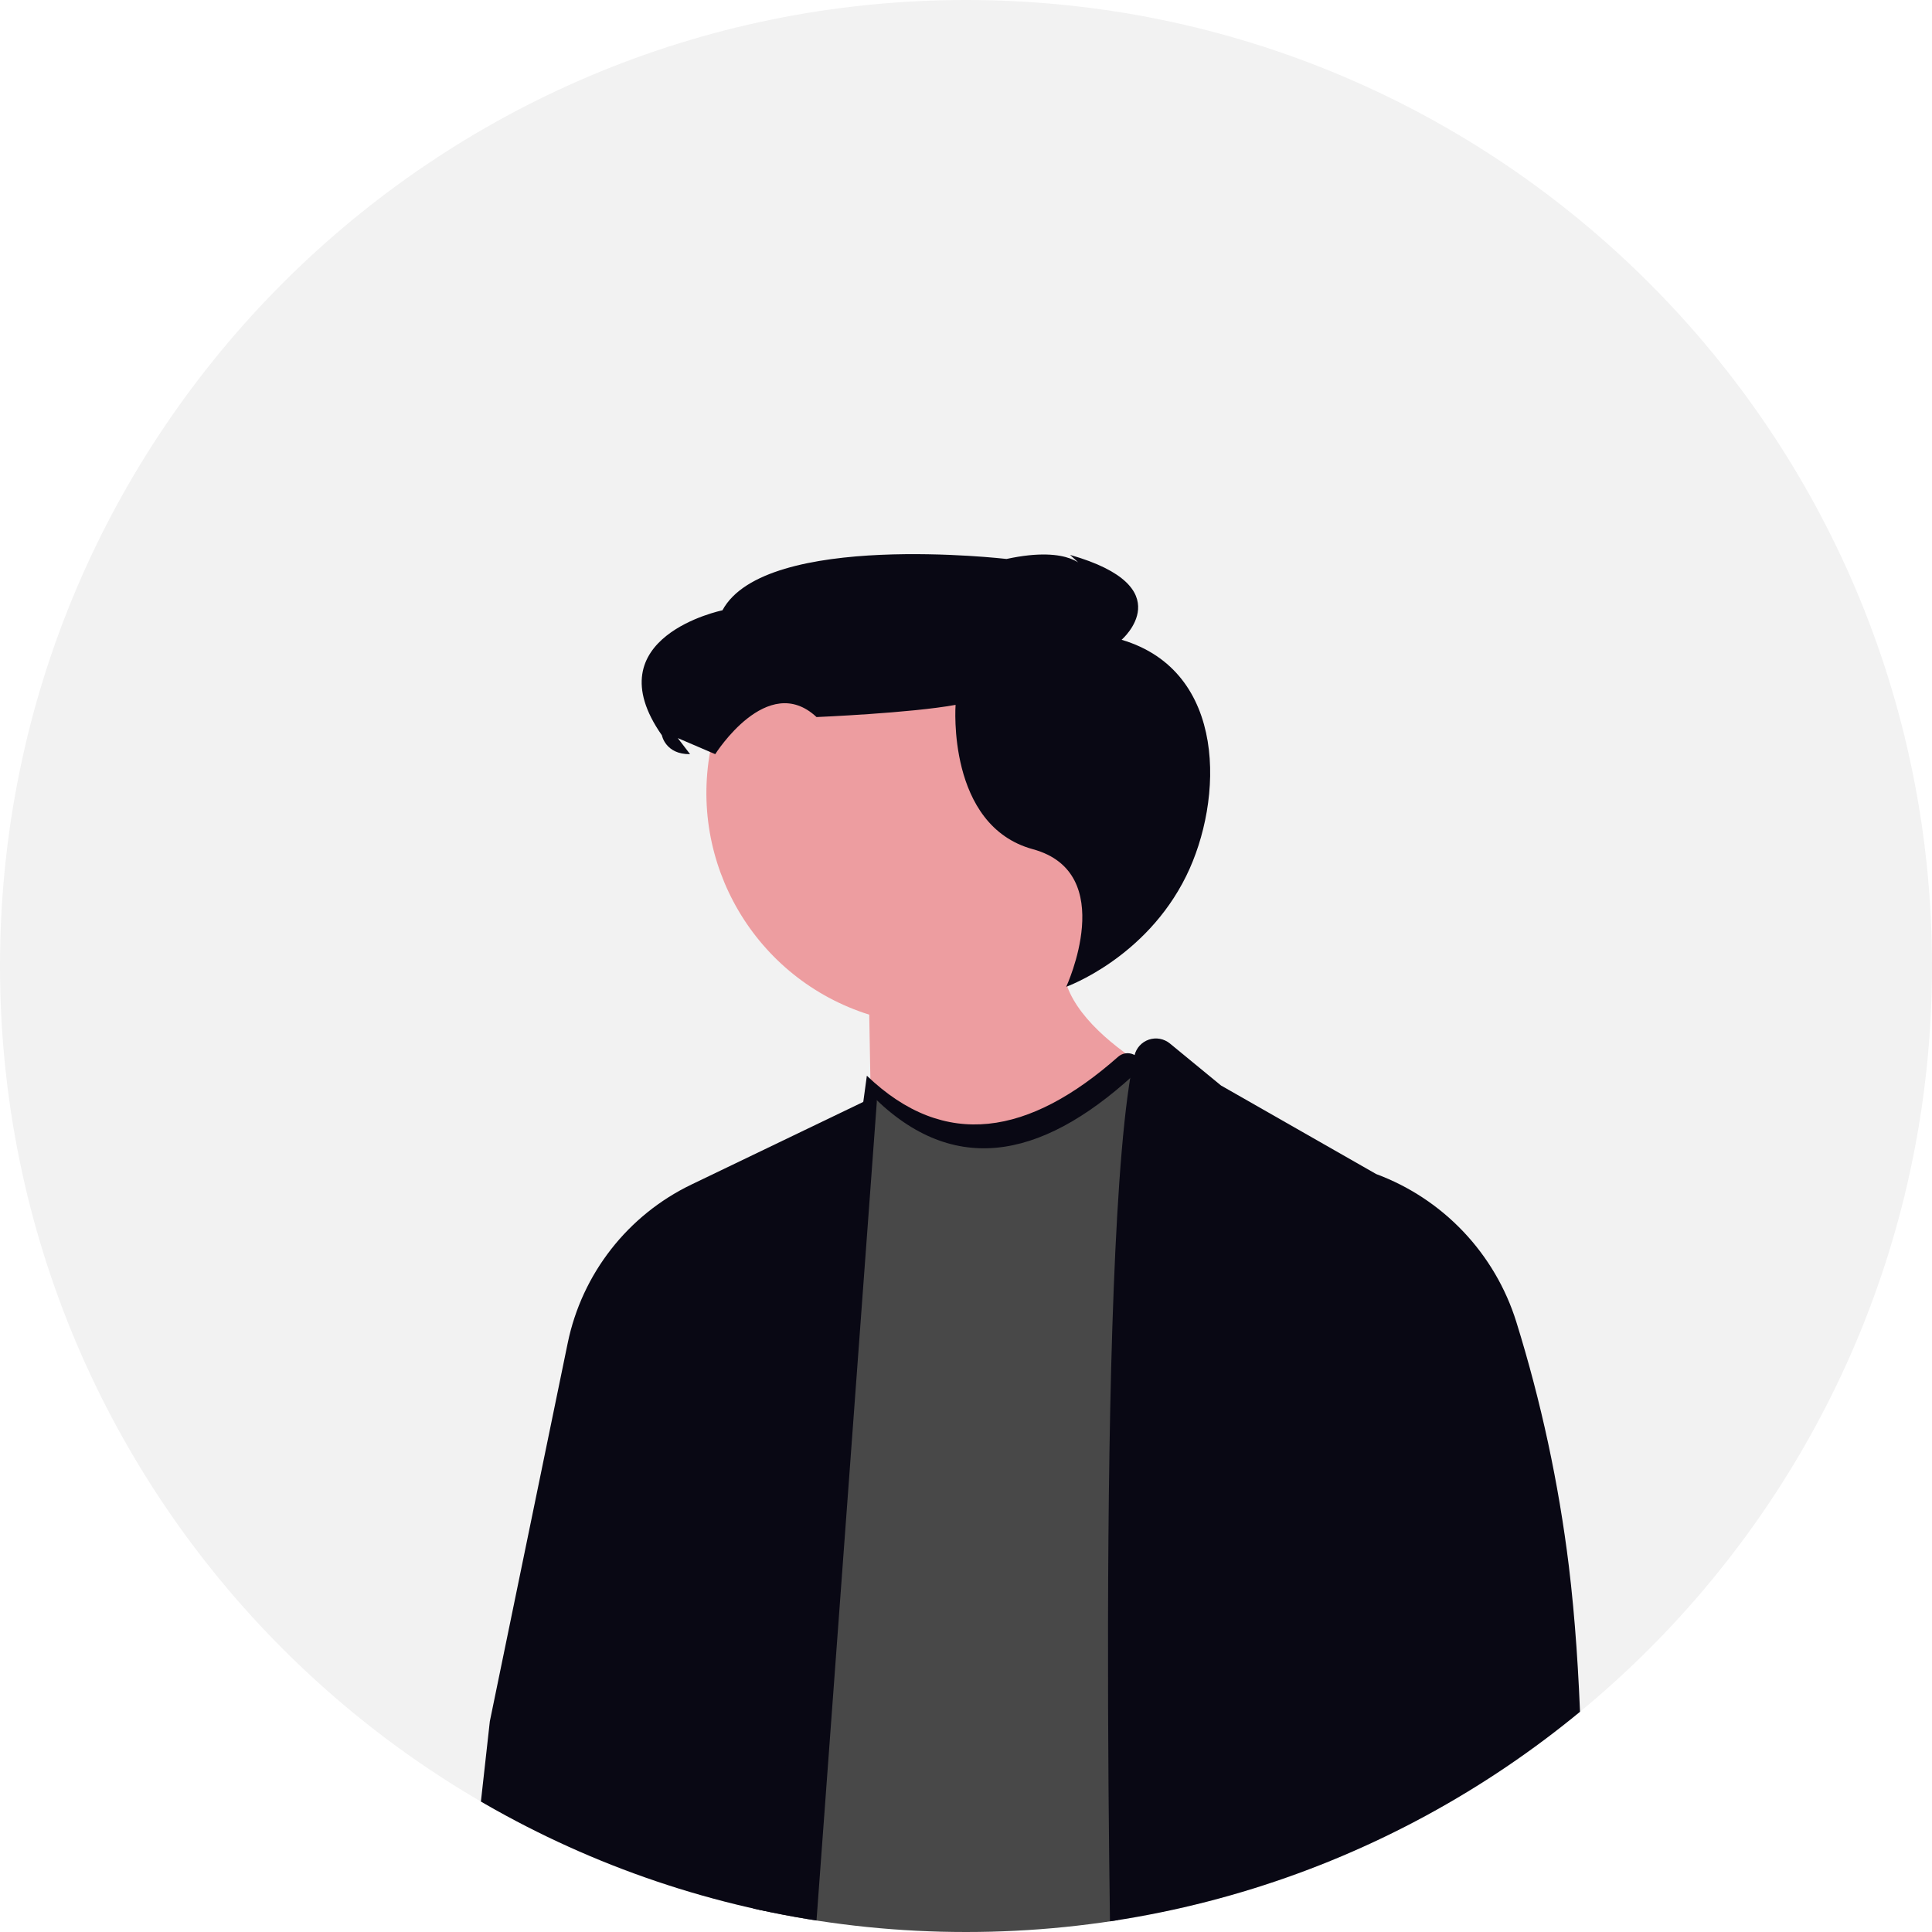
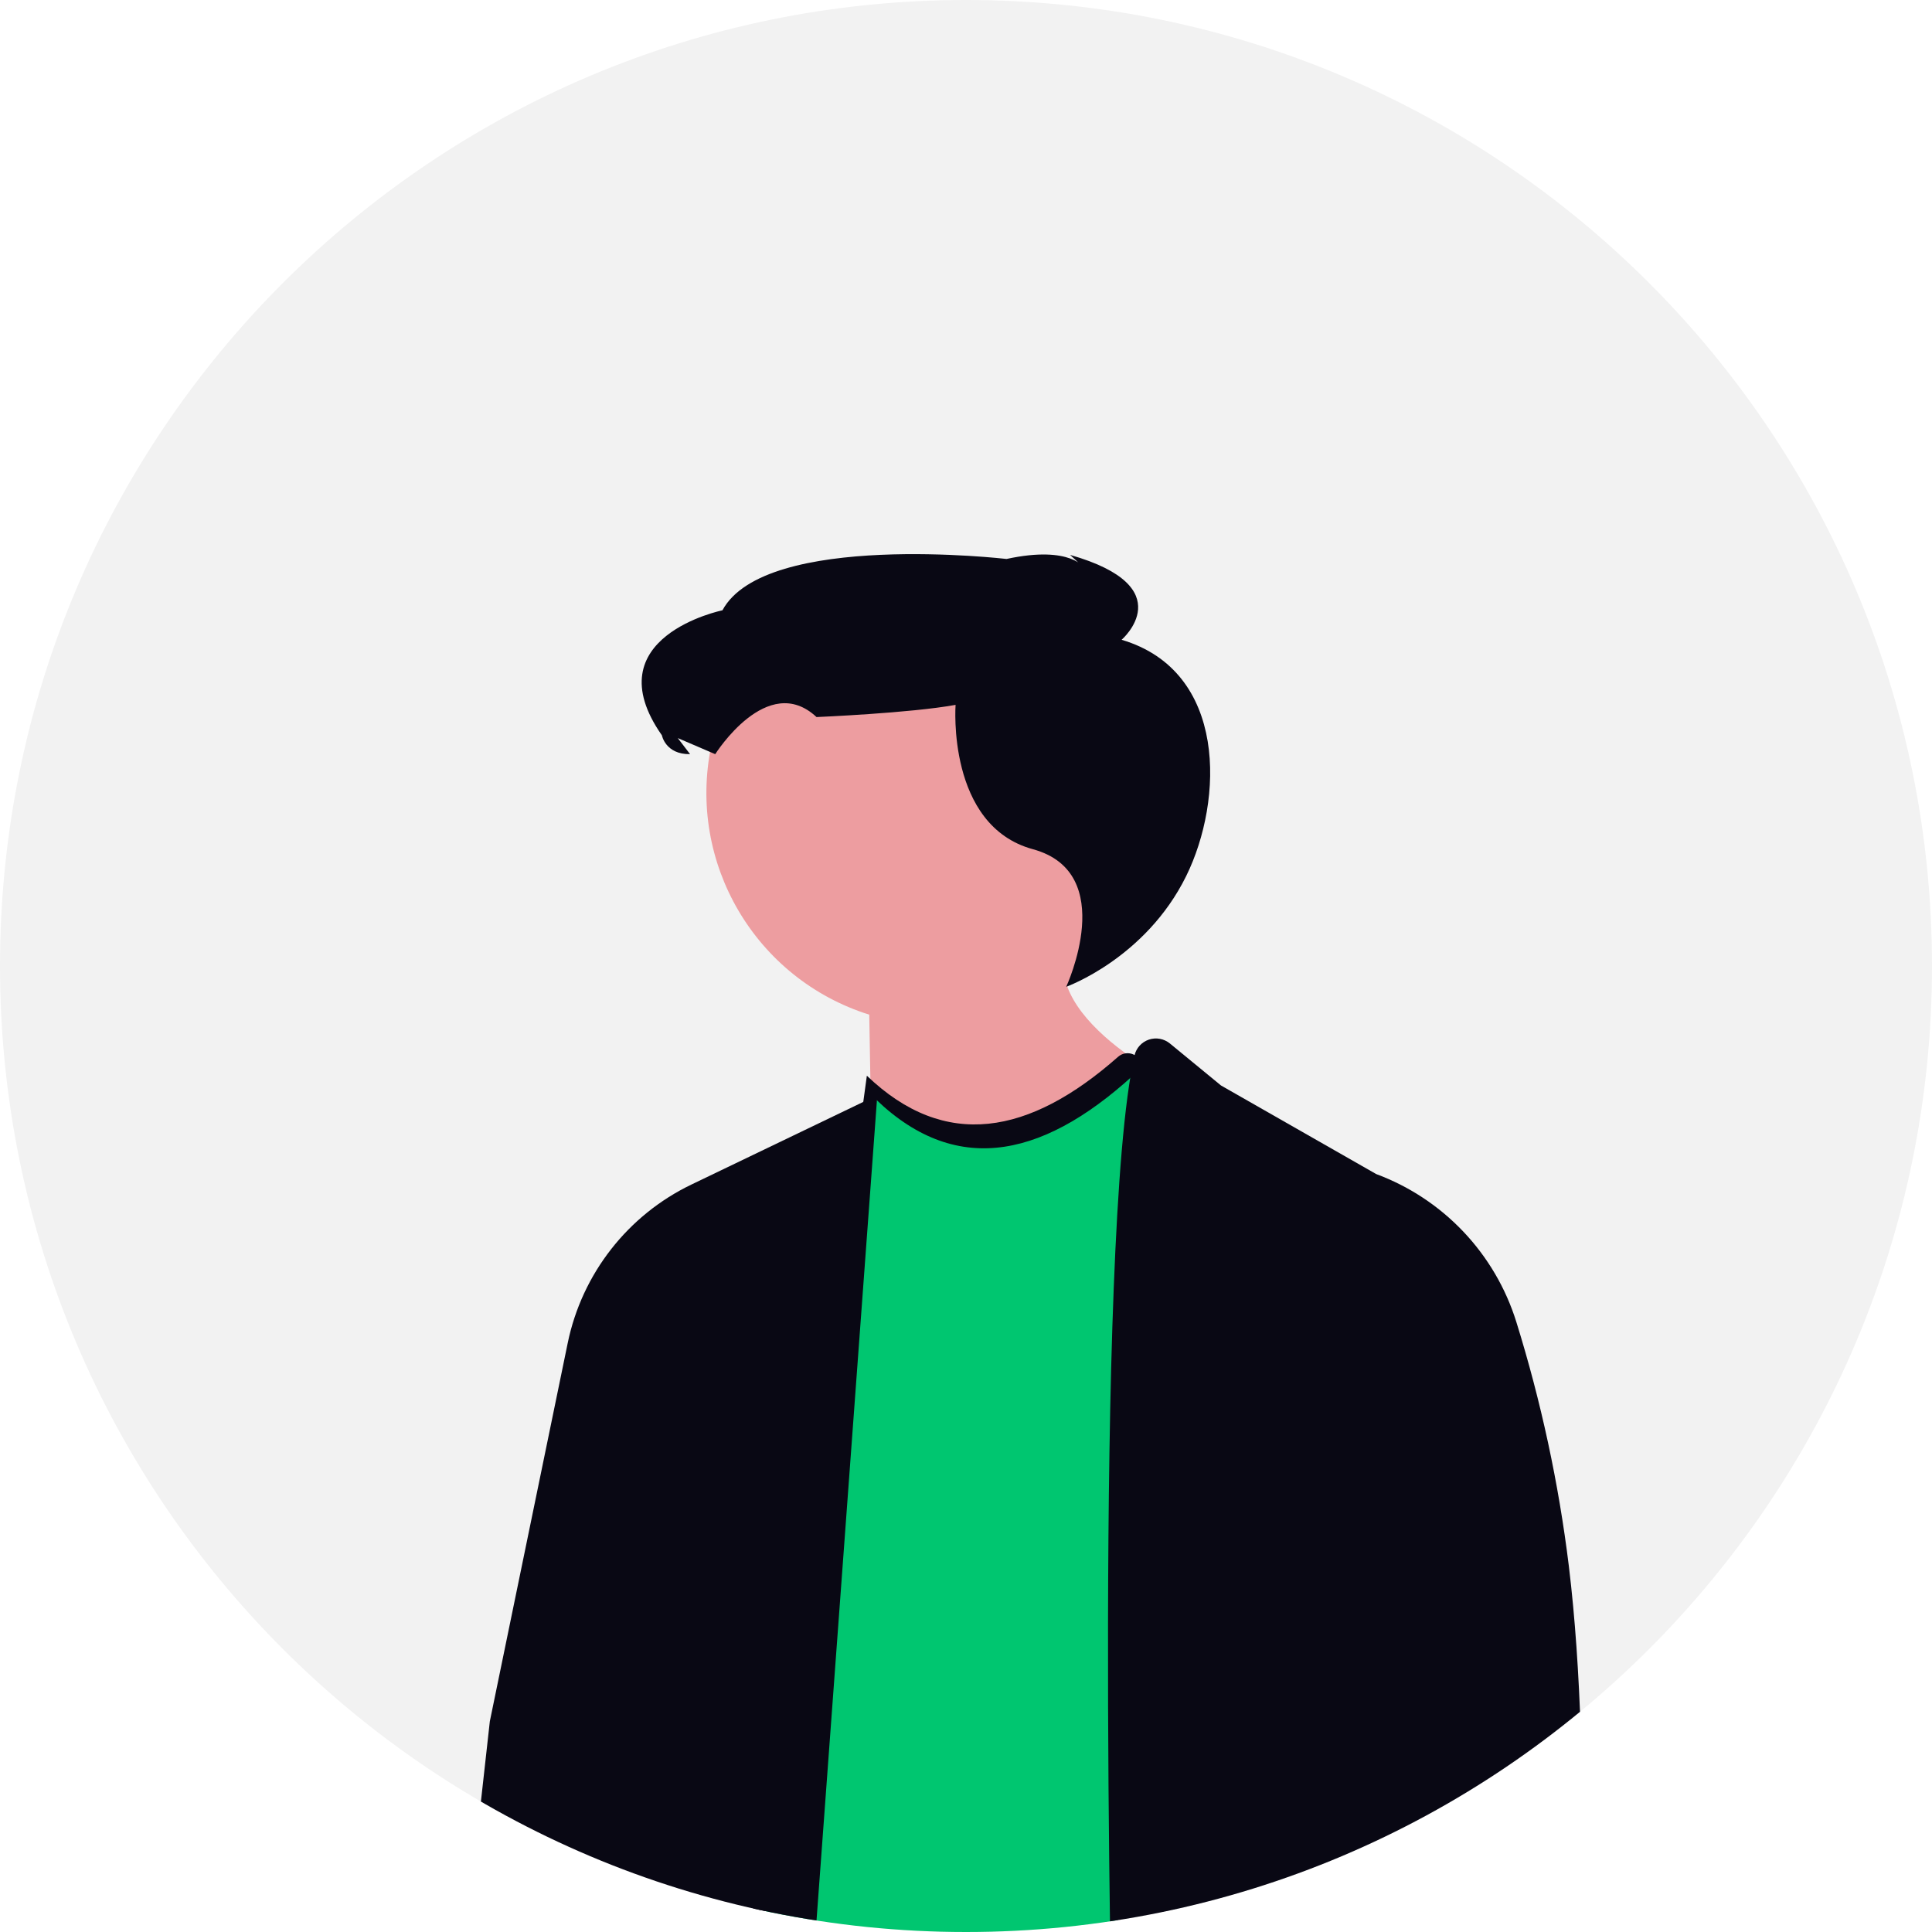
<svg xmlns="http://www.w3.org/2000/svg" width="640" height="640" viewBox="0 0 640 640" role="img" artist="Katerina Limpitsouni" source="https://undraw.co/">
  <defs>
-     <clipPath id="a-4348">
+     <clipPath id="a-88">
      <circle cx="320" cy="320" r="320" transform="translate(1129 200)" fill="none" stroke="#707070" stroke-width="1" />
    </clipPath>
  </defs>
  <g transform="translate(-68 -152)">
    <circle cx="320" cy="320" r="320" transform="translate(68 152)" fill="#f2f2f2" />
-     <g transform="translate(-1061 -48)" clip-path="url(#a-4348)">
+     <g transform="translate(-1061 -48)" clip-path="url(#a-88)">
      <g transform="translate(1282.835 383.564)">
        <path d="M322.991,81.632a77.011,77.011,0,1,0-100.083,73.49l2.574,148.209L343.189,187.152s-45.895-17.77-54.687-41.318a76.927,76.927,0,0,0,34.489-64.2Z" transform="translate(-88.792 -2.564)" fill="#ed9da0" />
        <path d="M316.956,145.878s26.276-9.358,39.746-36.688c12.372-25.1,13.729-67.868-21.4-78.254,0,0,20.239-17.474-17.075-28.12l4.964,4.579s-4.38-7.91-26.009-3.232c0,0-79.924-9.309-94.11,17.007,0,0-42.9,8.791-20.053,41.422,0,0,1.181,6.35,9.332,6.23L188.277,63.5l12.411,5.326s17.262-27.495,33.554-12.292c0,0,31.159-1.311,46.062-4.041,0,0-2.991,40.025,25.612,47.82S316.956,145.878,316.956,145.878Z" transform="translate(-117.59 -2.564)" fill="#090814" />
-         <path d="M326.614,167.618c-32.442,32.6-63.25,41.349-91.6,14.169L194.983,475.145l16.646,24.119,101.232.288,13.753-331.935Z" transform="translate(-98.23 -2.564)" fill="#484848" />
+         <path d="M326.614,167.618c-32.442,32.6-63.25,41.349-91.6,14.169L194.983,475.145l16.646,24.119,101.232.288,13.753-331.935Z" transform="translate(-98.23 -2.564)" fill="#00c670" />
        <path d="M73.546,164.669l16.928,13.913,51.392,29.332A76.58,76.58,0,0,1,188.3,256.9a461.327,461.327,0,0,1,17.4,80.883c8.447,69.355,2.313,160.805,2.313,160.805l-78.132.679,3.4-45.86,12.569-113.461-.333,159.61H54.465s-6.231-270.71,7.347-330.913a7.284,7.284,0,0,1,11.734-3.97Z" transform="translate(160.166 -2.564)" fill="#090814" />
        <path d="M423.367,181.787l-61.562,29.6a75.081,75.081,0,0,0-41,52.524L295.009,389.2l-8.43,75.786s36.266,32.479,60.065,21.709l-1.7,12.569h55.032l23.389-317.477Z" transform="translate(-286.579 -2.564)" fill="#090814" />
        <path d="M242.031,183.241,202.393,473.7l-3.454-5,40.035-293.358c25.9,24.833,53.852,19.672,83.229-6.266a4.738,4.738,0,0,1,7.875,3.471c-31.14,29.712-60.736,36.888-88.047,10.7Z" transform="translate(-105.651 -2.564)" fill="#090814" />
      </g>
    </g>
  </g>
</svg>
